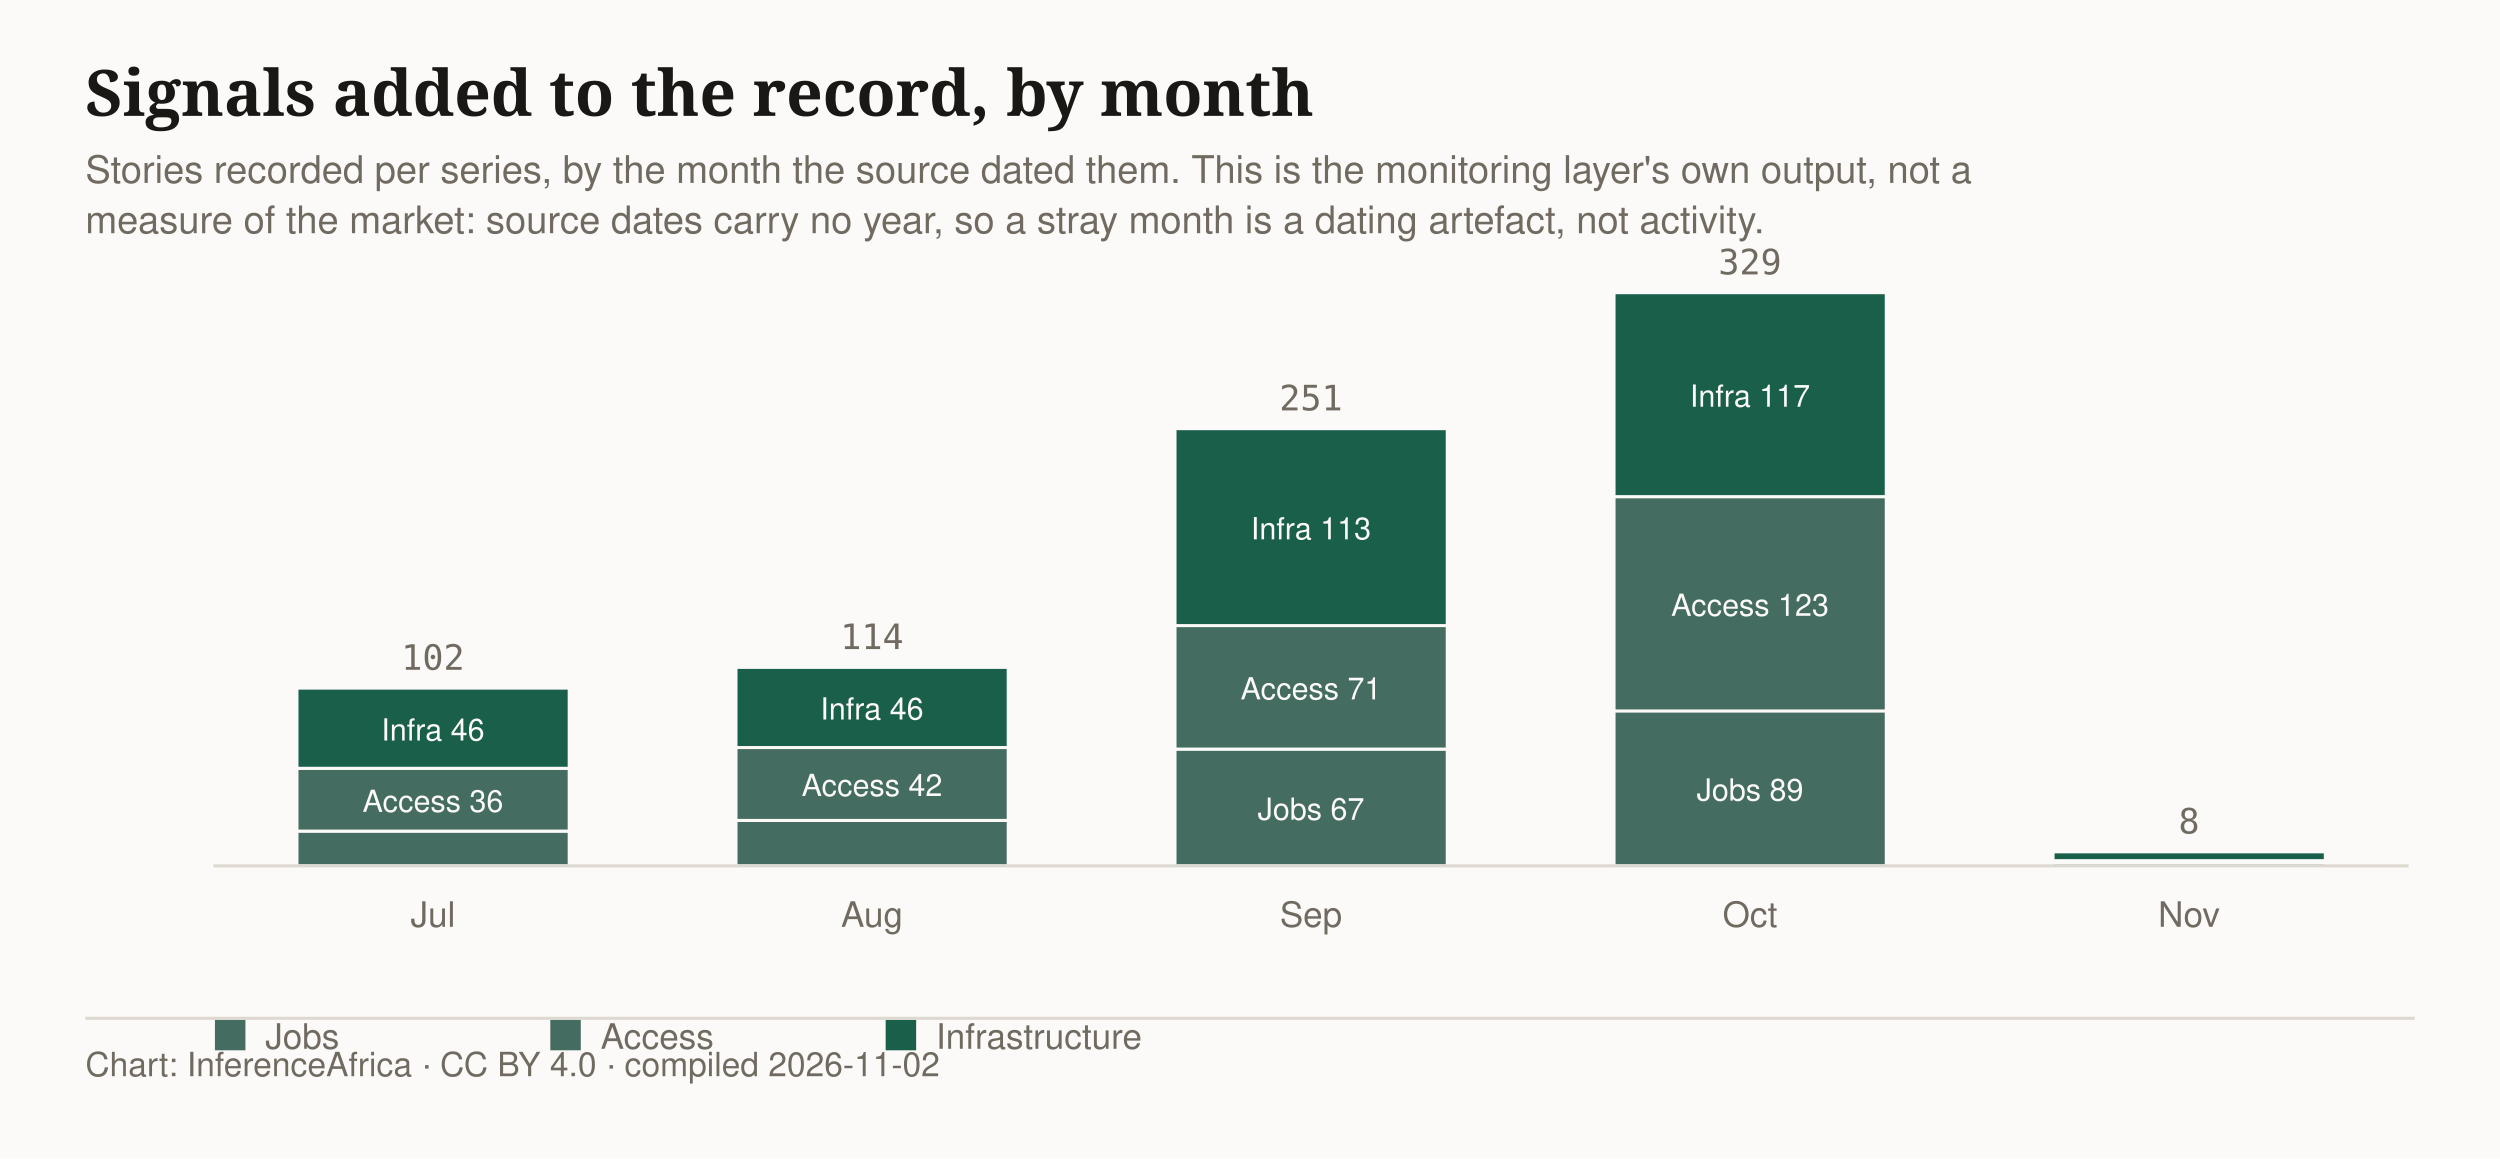
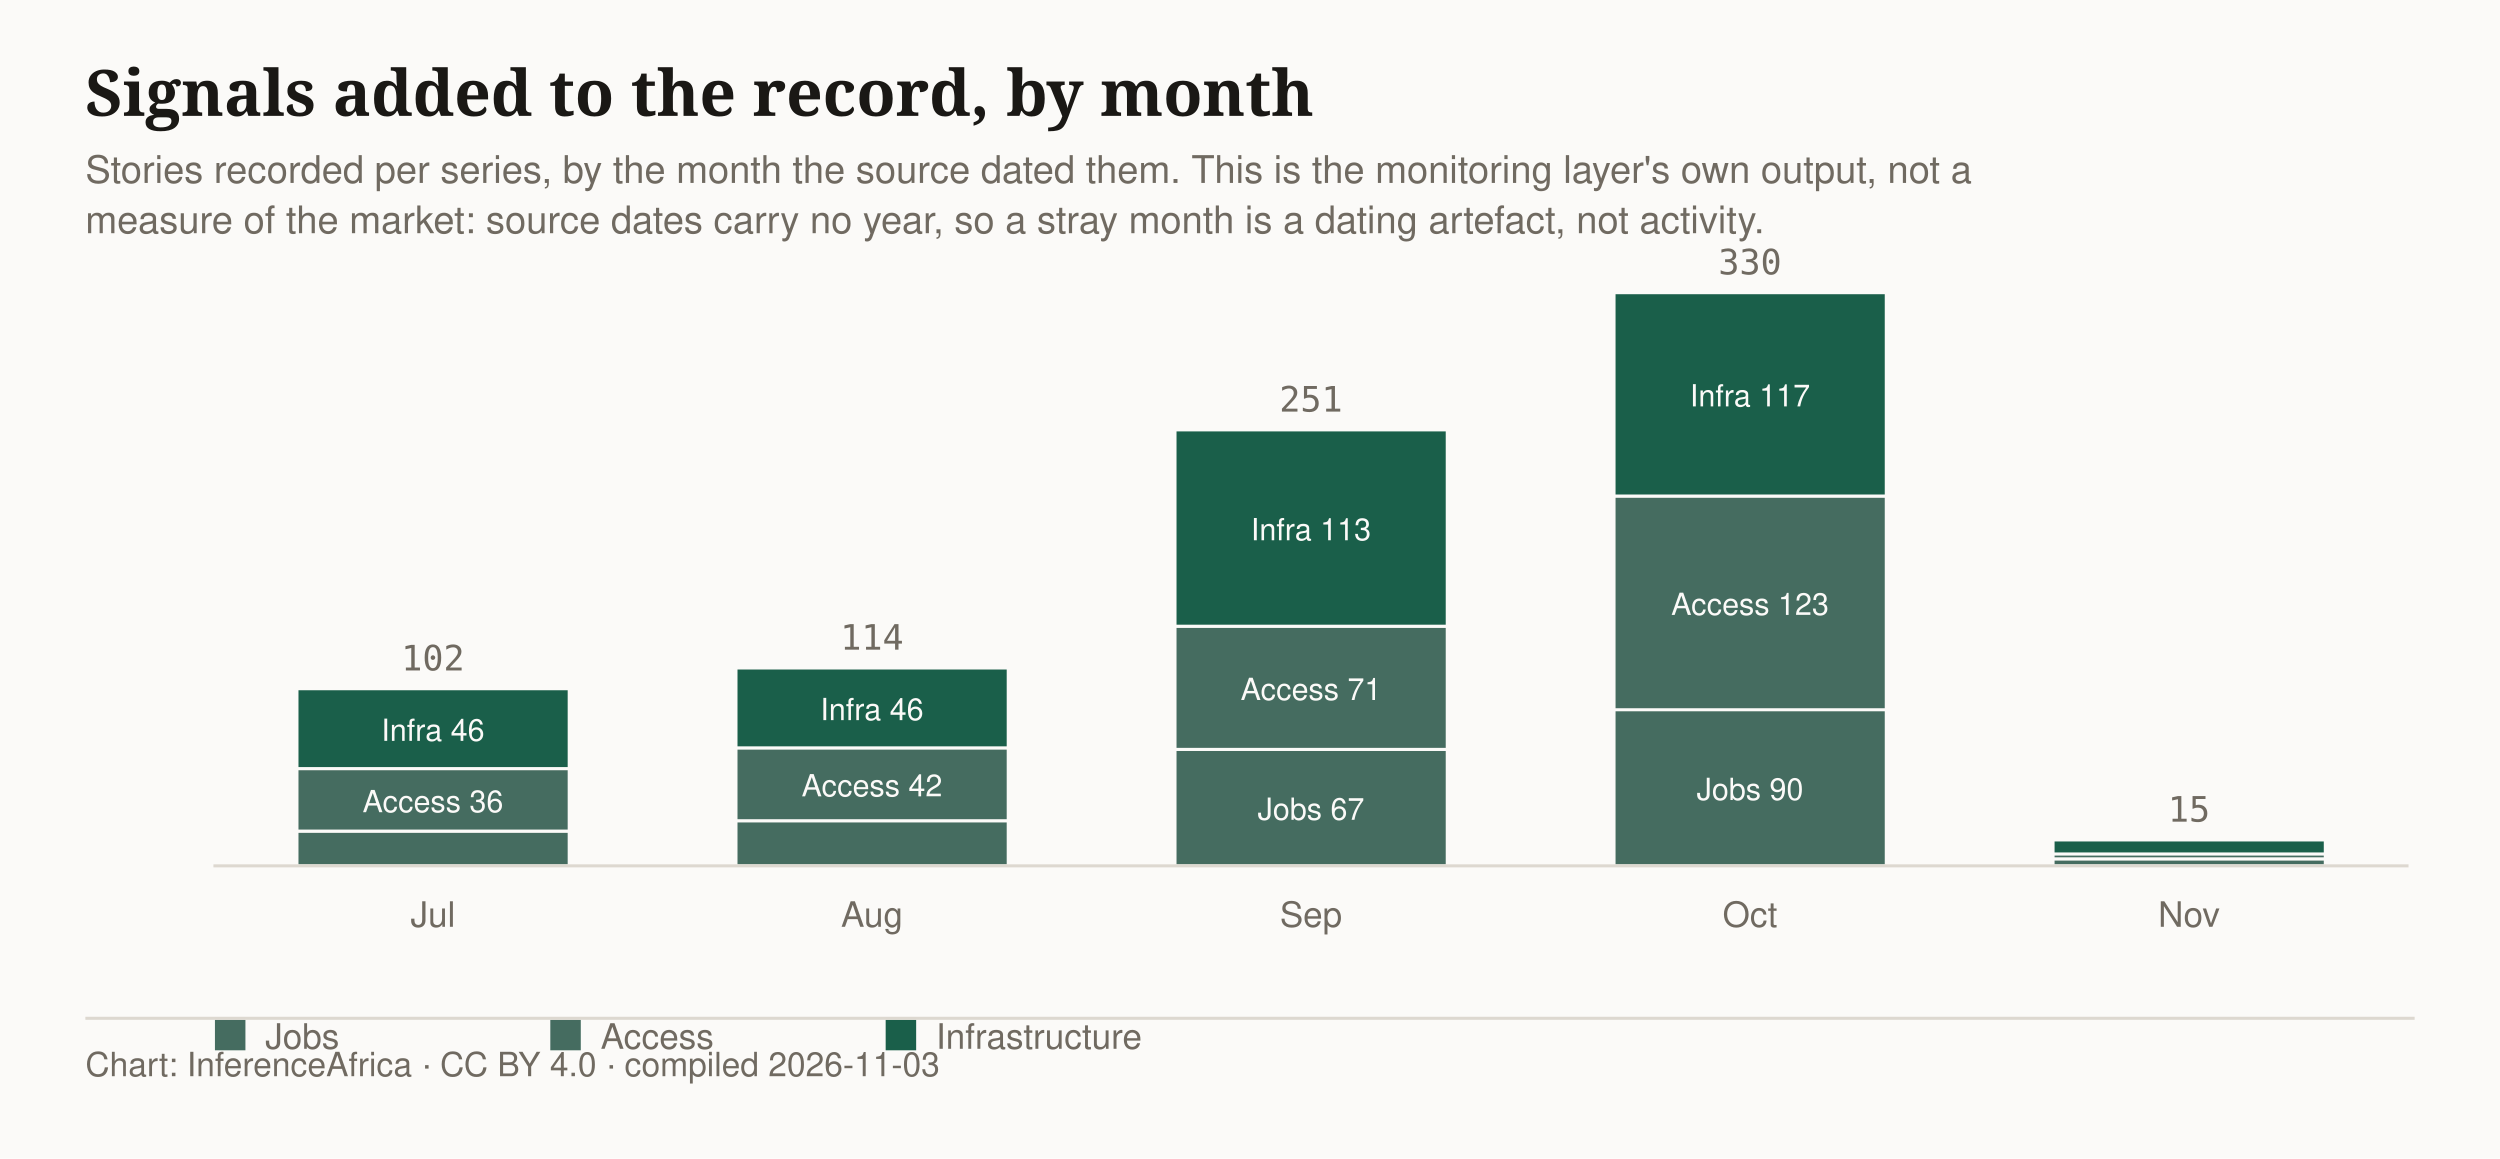
- <svg xmlns="http://www.w3.org/2000/svg" viewBox="0 0 820 380" width="820" height="380" role="img" aria-label="Signals added to the record by month and series: Jul 102, Aug 114, Sep 251, Oct 329, Nov 8. This measures the monitoring layer, not the market.">
+ <svg xmlns="http://www.w3.org/2000/svg" viewBox="0 0 820 380" width="820" height="380" role="img" aria-label="Signals added to the record by month and series: Jul 102, Aug 114, Sep 251, Oct 330, Nov 15. This measures the monitoring layer, not the market.">
  <defs>
    <pattern id="status-proposal" width="6" height="6" patternUnits="userSpaceOnUse">
      <path d="M0 6L6 0" stroke="#756342" stroke-width="1" />
    </pattern>
  </defs>
  <rect width="820" height="380" fill="#fbfaf8" />
  <text x="28" y="38" font-family="'Source Serif 4',Georgia,serif" font-size="21" font-weight="600" fill="#1a1815" style="font-variant-numeric:tabular-nums lining-nums">Signals added to the record, by month</text>
  <text x="28" y="60.0" font-family="IBM Plex Sans,-apple-system,'Segoe UI',Helvetica,Arial,sans-serif" font-size="12.5" fill="#706a61" style="font-variant-numeric:tabular-nums lining-nums">Stories recorded per series, by the month the source dated them. This is the monitoring layer's own output, not a</text>
  <text x="28" y="76.5" font-family="IBM Plex Sans,-apple-system,'Segoe UI',Helvetica,Arial,sans-serif" font-size="12.5" fill="#706a61" style="font-variant-numeric:tabular-nums lining-nums">measure of the market: source dates carry no year, so a stray month is a dating artefact, not activity.</text>
  <rect x="97.4" y="272.6" width="89.3" height="11.4" fill="#456c60" data-status="measured" stroke="#fbfaf8" stroke-width="1" />
-   <rect x="97.4" y="252.0" width="89.3" height="20.6" fill="#456c60" data-status="measured" stroke="#fbfaf8" stroke-width="1" />
-   <text x="142.0" y="266.3" text-anchor="middle" font-family="IBM Plex Sans,-apple-system,'Segoe UI',Helvetica,Arial,sans-serif" font-size="10" fill="#fbfaf8" style="font-variant-numeric:tabular-nums lining-nums">Access 36</text>
-   <rect x="97.4" y="225.7" width="89.3" height="26.3" fill="#1a5f4a" data-status="measured" stroke="#fbfaf8" stroke-width="1" />
-   <text x="142.0" y="242.9" text-anchor="middle" font-family="IBM Plex Sans,-apple-system,'Segoe UI',Helvetica,Arial,sans-serif" font-size="10" fill="#fbfaf8" style="font-variant-numeric:tabular-nums lining-nums">Infra 46</text>
-   <text x="142.0" y="219.7" text-anchor="middle" font-family="'IBM Plex Mono',Consolas,monospace" font-size="11.5" fill="#706a61" style="font-variant-numeric:tabular-nums lining-nums">102</text>
+   <rect x="97.4" y="252.1" width="89.3" height="20.5" fill="#456c60" data-status="measured" stroke="#fbfaf8" stroke-width="1" />
+   <text x="142.0" y="266.4" text-anchor="middle" font-family="IBM Plex Sans,-apple-system,'Segoe UI',Helvetica,Arial,sans-serif" font-size="10" fill="#fbfaf8" style="font-variant-numeric:tabular-nums lining-nums">Access 36</text>
+   <rect x="97.4" y="225.9" width="89.3" height="26.2" fill="#1a5f4a" data-status="measured" stroke="#fbfaf8" stroke-width="1" />
+   <text x="142.0" y="243.0" text-anchor="middle" font-family="IBM Plex Sans,-apple-system,'Segoe UI',Helvetica,Arial,sans-serif" font-size="10" fill="#fbfaf8" style="font-variant-numeric:tabular-nums lining-nums">Infra 46</text>
+   <text x="142.0" y="219.9" text-anchor="middle" font-family="'IBM Plex Mono',Consolas,monospace" font-size="11.5" fill="#706a61" style="font-variant-numeric:tabular-nums lining-nums">102</text>
  <text x="142.0" y="304" text-anchor="middle" font-family="IBM Plex Sans,-apple-system,'Segoe UI',Helvetica,Arial,sans-serif" font-size="11.5" fill="#706a61" style="font-variant-numeric:tabular-nums lining-nums">Jul</text>
-   <rect x="241.4" y="269.1" width="89.3" height="14.9" fill="#456c60" data-status="measured" stroke="#fbfaf8" stroke-width="1" />
-   <rect x="241.4" y="245.1" width="89.3" height="24.0" fill="#456c60" data-status="measured" stroke="#fbfaf8" stroke-width="1" />
-   <text x="286.0" y="261.1" text-anchor="middle" font-family="IBM Plex Sans,-apple-system,'Segoe UI',Helvetica,Arial,sans-serif" font-size="10" fill="#fbfaf8" style="font-variant-numeric:tabular-nums lining-nums">Access 42</text>
-   <rect x="241.4" y="218.9" width="89.3" height="26.3" fill="#1a5f4a" data-status="measured" stroke="#fbfaf8" stroke-width="1" />
-   <text x="286.0" y="236.0" text-anchor="middle" font-family="IBM Plex Sans,-apple-system,'Segoe UI',Helvetica,Arial,sans-serif" font-size="10" fill="#fbfaf8" style="font-variant-numeric:tabular-nums lining-nums">Infra 46</text>
-   <text x="286.0" y="212.9" text-anchor="middle" font-family="'IBM Plex Mono',Consolas,monospace" font-size="11.5" fill="#706a61" style="font-variant-numeric:tabular-nums lining-nums">114</text>
+   <rect x="241.4" y="269.2" width="89.3" height="14.8" fill="#456c60" data-status="measured" stroke="#fbfaf8" stroke-width="1" />
+   <rect x="241.4" y="245.3" width="89.3" height="23.9" fill="#456c60" data-status="measured" stroke="#fbfaf8" stroke-width="1" />
+   <text x="286.0" y="261.2" text-anchor="middle" font-family="IBM Plex Sans,-apple-system,'Segoe UI',Helvetica,Arial,sans-serif" font-size="10" fill="#fbfaf8" style="font-variant-numeric:tabular-nums lining-nums">Access 42</text>
+   <rect x="241.4" y="219.1" width="89.3" height="26.2" fill="#1a5f4a" data-status="measured" stroke="#fbfaf8" stroke-width="1" />
+   <text x="286.0" y="236.2" text-anchor="middle" font-family="IBM Plex Sans,-apple-system,'Segoe UI',Helvetica,Arial,sans-serif" font-size="10" fill="#fbfaf8" style="font-variant-numeric:tabular-nums lining-nums">Infra 46</text>
+   <text x="286.0" y="213.1" text-anchor="middle" font-family="'IBM Plex Mono',Consolas,monospace" font-size="11.5" fill="#706a61" style="font-variant-numeric:tabular-nums lining-nums">114</text>
  <text x="286.0" y="304" text-anchor="middle" font-family="IBM Plex Sans,-apple-system,'Segoe UI',Helvetica,Arial,sans-serif" font-size="11.5" fill="#706a61" style="font-variant-numeric:tabular-nums lining-nums">Aug</text>
-   <rect x="385.4" y="245.7" width="89.3" height="38.3" fill="#456c60" data-status="measured" stroke="#fbfaf8" stroke-width="1" />
+   <rect x="385.4" y="245.8" width="89.3" height="38.2" fill="#456c60" data-status="measured" stroke="#fbfaf8" stroke-width="1" />
  <text x="430.0" y="268.9" text-anchor="middle" font-family="IBM Plex Sans,-apple-system,'Segoe UI',Helvetica,Arial,sans-serif" font-size="10" fill="#fbfaf8" style="font-variant-numeric:tabular-nums lining-nums">Jobs 67</text>
-   <rect x="385.4" y="205.1" width="89.3" height="40.6" fill="#456c60" data-status="measured" stroke="#fbfaf8" stroke-width="1" />
-   <text x="430.0" y="229.4" text-anchor="middle" font-family="IBM Plex Sans,-apple-system,'Segoe UI',Helvetica,Arial,sans-serif" font-size="10" fill="#fbfaf8" style="font-variant-numeric:tabular-nums lining-nums">Access 71</text>
-   <rect x="385.4" y="140.6" width="89.3" height="64.6" fill="#1a5f4a" data-status="measured" stroke="#fbfaf8" stroke-width="1" />
-   <text x="430.0" y="176.9" text-anchor="middle" font-family="IBM Plex Sans,-apple-system,'Segoe UI',Helvetica,Arial,sans-serif" font-size="10" fill="#fbfaf8" style="font-variant-numeric:tabular-nums lining-nums">Infra 113</text>
-   <text x="430.0" y="134.6" text-anchor="middle" font-family="'IBM Plex Mono',Consolas,monospace" font-size="11.5" fill="#706a61" style="font-variant-numeric:tabular-nums lining-nums">251</text>
+   <rect x="385.4" y="205.4" width="89.3" height="40.4" fill="#456c60" data-status="measured" stroke="#fbfaf8" stroke-width="1" />
+   <text x="430.0" y="229.6" text-anchor="middle" font-family="IBM Plex Sans,-apple-system,'Segoe UI',Helvetica,Arial,sans-serif" font-size="10" fill="#fbfaf8" style="font-variant-numeric:tabular-nums lining-nums">Access 71</text>
+   <rect x="385.4" y="141.0" width="89.3" height="64.4" fill="#1a5f4a" data-status="measured" stroke="#fbfaf8" stroke-width="1" />
+   <text x="430.0" y="177.2" text-anchor="middle" font-family="IBM Plex Sans,-apple-system,'Segoe UI',Helvetica,Arial,sans-serif" font-size="10" fill="#fbfaf8" style="font-variant-numeric:tabular-nums lining-nums">Infra 113</text>
+   <text x="430.0" y="135.0" text-anchor="middle" font-family="'IBM Plex Mono',Consolas,monospace" font-size="11.5" fill="#706a61" style="font-variant-numeric:tabular-nums lining-nums">251</text>
  <text x="430.0" y="304" text-anchor="middle" font-family="IBM Plex Sans,-apple-system,'Segoe UI',Helvetica,Arial,sans-serif" font-size="11.5" fill="#706a61" style="font-variant-numeric:tabular-nums lining-nums">Sep</text>
-   <rect x="529.4" y="233.1" width="89.3" height="50.9" fill="#456c60" data-status="measured" stroke="#fbfaf8" stroke-width="1" />
-   <text x="574.0" y="262.6" text-anchor="middle" font-family="IBM Plex Sans,-apple-system,'Segoe UI',Helvetica,Arial,sans-serif" font-size="10" fill="#fbfaf8" style="font-variant-numeric:tabular-nums lining-nums">Jobs 89</text>
-   <rect x="529.4" y="162.9" width="89.3" height="70.3" fill="#456c60" data-status="measured" stroke="#fbfaf8" stroke-width="1" />
-   <text x="574.0" y="202.0" text-anchor="middle" font-family="IBM Plex Sans,-apple-system,'Segoe UI',Helvetica,Arial,sans-serif" font-size="10" fill="#fbfaf8" style="font-variant-numeric:tabular-nums lining-nums">Access 123</text>
-   <rect x="529.4" y="96.0" width="89.3" height="66.9" fill="#1a5f4a" data-status="measured" stroke="#fbfaf8" stroke-width="1" />
-   <text x="574.0" y="133.4" text-anchor="middle" font-family="IBM Plex Sans,-apple-system,'Segoe UI',Helvetica,Arial,sans-serif" font-size="10" fill="#fbfaf8" style="font-variant-numeric:tabular-nums lining-nums">Infra 117</text>
-   <text x="574.0" y="90.0" text-anchor="middle" font-family="'IBM Plex Mono',Consolas,monospace" font-size="11.5" fill="#706a61" style="font-variant-numeric:tabular-nums lining-nums">329</text>
+   <rect x="529.4" y="232.7" width="89.3" height="51.3" fill="#456c60" data-status="measured" stroke="#fbfaf8" stroke-width="1" />
+   <text x="574.0" y="262.4" text-anchor="middle" font-family="IBM Plex Sans,-apple-system,'Segoe UI',Helvetica,Arial,sans-serif" font-size="10" fill="#fbfaf8" style="font-variant-numeric:tabular-nums lining-nums">Jobs 90</text>
+   <rect x="529.4" y="162.7" width="89.3" height="70.1" fill="#456c60" data-status="measured" stroke="#fbfaf8" stroke-width="1" />
+   <text x="574.0" y="201.7" text-anchor="middle" font-family="IBM Plex Sans,-apple-system,'Segoe UI',Helvetica,Arial,sans-serif" font-size="10" fill="#fbfaf8" style="font-variant-numeric:tabular-nums lining-nums">Access 123</text>
+   <rect x="529.4" y="96.0" width="89.3" height="66.7" fill="#1a5f4a" data-status="measured" stroke="#fbfaf8" stroke-width="1" />
+   <text x="574.0" y="133.3" text-anchor="middle" font-family="IBM Plex Sans,-apple-system,'Segoe UI',Helvetica,Arial,sans-serif" font-size="10" fill="#fbfaf8" style="font-variant-numeric:tabular-nums lining-nums">Infra 117</text>
+   <text x="574.0" y="90.0" text-anchor="middle" font-family="'IBM Plex Mono',Consolas,monospace" font-size="11.5" fill="#706a61" style="font-variant-numeric:tabular-nums lining-nums">330</text>
  <text x="574.0" y="304" text-anchor="middle" font-family="IBM Plex Sans,-apple-system,'Segoe UI',Helvetica,Arial,sans-serif" font-size="11.5" fill="#706a61" style="font-variant-numeric:tabular-nums lining-nums">Oct</text>
-   <rect x="673.4" y="282.9" width="89.3" height="1.1" fill="#456c60" data-status="measured" stroke="#fbfaf8" stroke-width="1" />
-   <rect x="673.4" y="282.3" width="89.3" height="0.6" fill="#456c60" data-status="measured" stroke="#fbfaf8" stroke-width="1" />
-   <rect x="673.4" y="279.4" width="89.3" height="2.9" fill="#1a5f4a" data-status="measured" stroke="#fbfaf8" stroke-width="1" />
-   <text x="718.0" y="273.4" text-anchor="middle" font-family="'IBM Plex Mono',Consolas,monospace" font-size="11.5" fill="#706a61" style="font-variant-numeric:tabular-nums lining-nums">8</text>
+   <rect x="673.4" y="281.7" width="89.3" height="2.3" fill="#456c60" data-status="measured" stroke="#fbfaf8" stroke-width="1" />
+   <rect x="673.4" y="280.0" width="89.3" height="1.7" fill="#456c60" data-status="measured" stroke="#fbfaf8" stroke-width="1" />
+   <rect x="673.4" y="275.5" width="89.3" height="4.6" fill="#1a5f4a" data-status="measured" stroke="#fbfaf8" stroke-width="1" />
+   <text x="718.0" y="269.5" text-anchor="middle" font-family="'IBM Plex Mono',Consolas,monospace" font-size="11.5" fill="#706a61" style="font-variant-numeric:tabular-nums lining-nums">15</text>
  <text x="718.0" y="304" text-anchor="middle" font-family="IBM Plex Sans,-apple-system,'Segoe UI',Helvetica,Arial,sans-serif" font-size="11.5" fill="#706a61" style="font-variant-numeric:tabular-nums lining-nums">Nov</text>
  <line x1="70" y1="284" x2="790" y2="284" stroke="#ddd8d0" />
  <rect x="70" y="334" width="11" height="11" fill="#456c60" data-status="measured" stroke="#fbfaf8" stroke-width="1" />
  <text x="87" y="344" font-family="IBM Plex Sans,-apple-system,'Segoe UI',Helvetica,Arial,sans-serif" font-size="11.5" fill="#706a61" style="font-variant-numeric:tabular-nums lining-nums">Jobs</text>
  <rect x="180" y="334" width="11" height="11" fill="#456c60" data-status="measured" stroke="#fbfaf8" stroke-width="1" />
  <text x="197" y="344" font-family="IBM Plex Sans,-apple-system,'Segoe UI',Helvetica,Arial,sans-serif" font-size="11.5" fill="#706a61" style="font-variant-numeric:tabular-nums lining-nums">Access</text>
  <rect x="290" y="334" width="11" height="11" fill="#1a5f4a" data-status="measured" stroke="#fbfaf8" stroke-width="1" />
  <text x="307" y="344" font-family="IBM Plex Sans,-apple-system,'Segoe UI',Helvetica,Arial,sans-serif" font-size="11.5" fill="#706a61" style="font-variant-numeric:tabular-nums lining-nums">Infrastructure</text>
  <line x1="28" y1="334" x2="792" y2="334" stroke="#ddd8d0" />
-   <text x="28" y="353" font-family="IBM Plex Sans,-apple-system,'Segoe UI',Helvetica,Arial,sans-serif" font-size="11" fill="#706a61" style="font-variant-numeric:tabular-nums lining-nums">Chart: InferenceAfrica · CC BY 4.0 · compiled 2026-11-02</text>
+   <text x="28" y="353" font-family="IBM Plex Sans,-apple-system,'Segoe UI',Helvetica,Arial,sans-serif" font-size="11" fill="#706a61" style="font-variant-numeric:tabular-nums lining-nums">Chart: InferenceAfrica · CC BY 4.0 · compiled 2026-11-03</text>
</svg>
